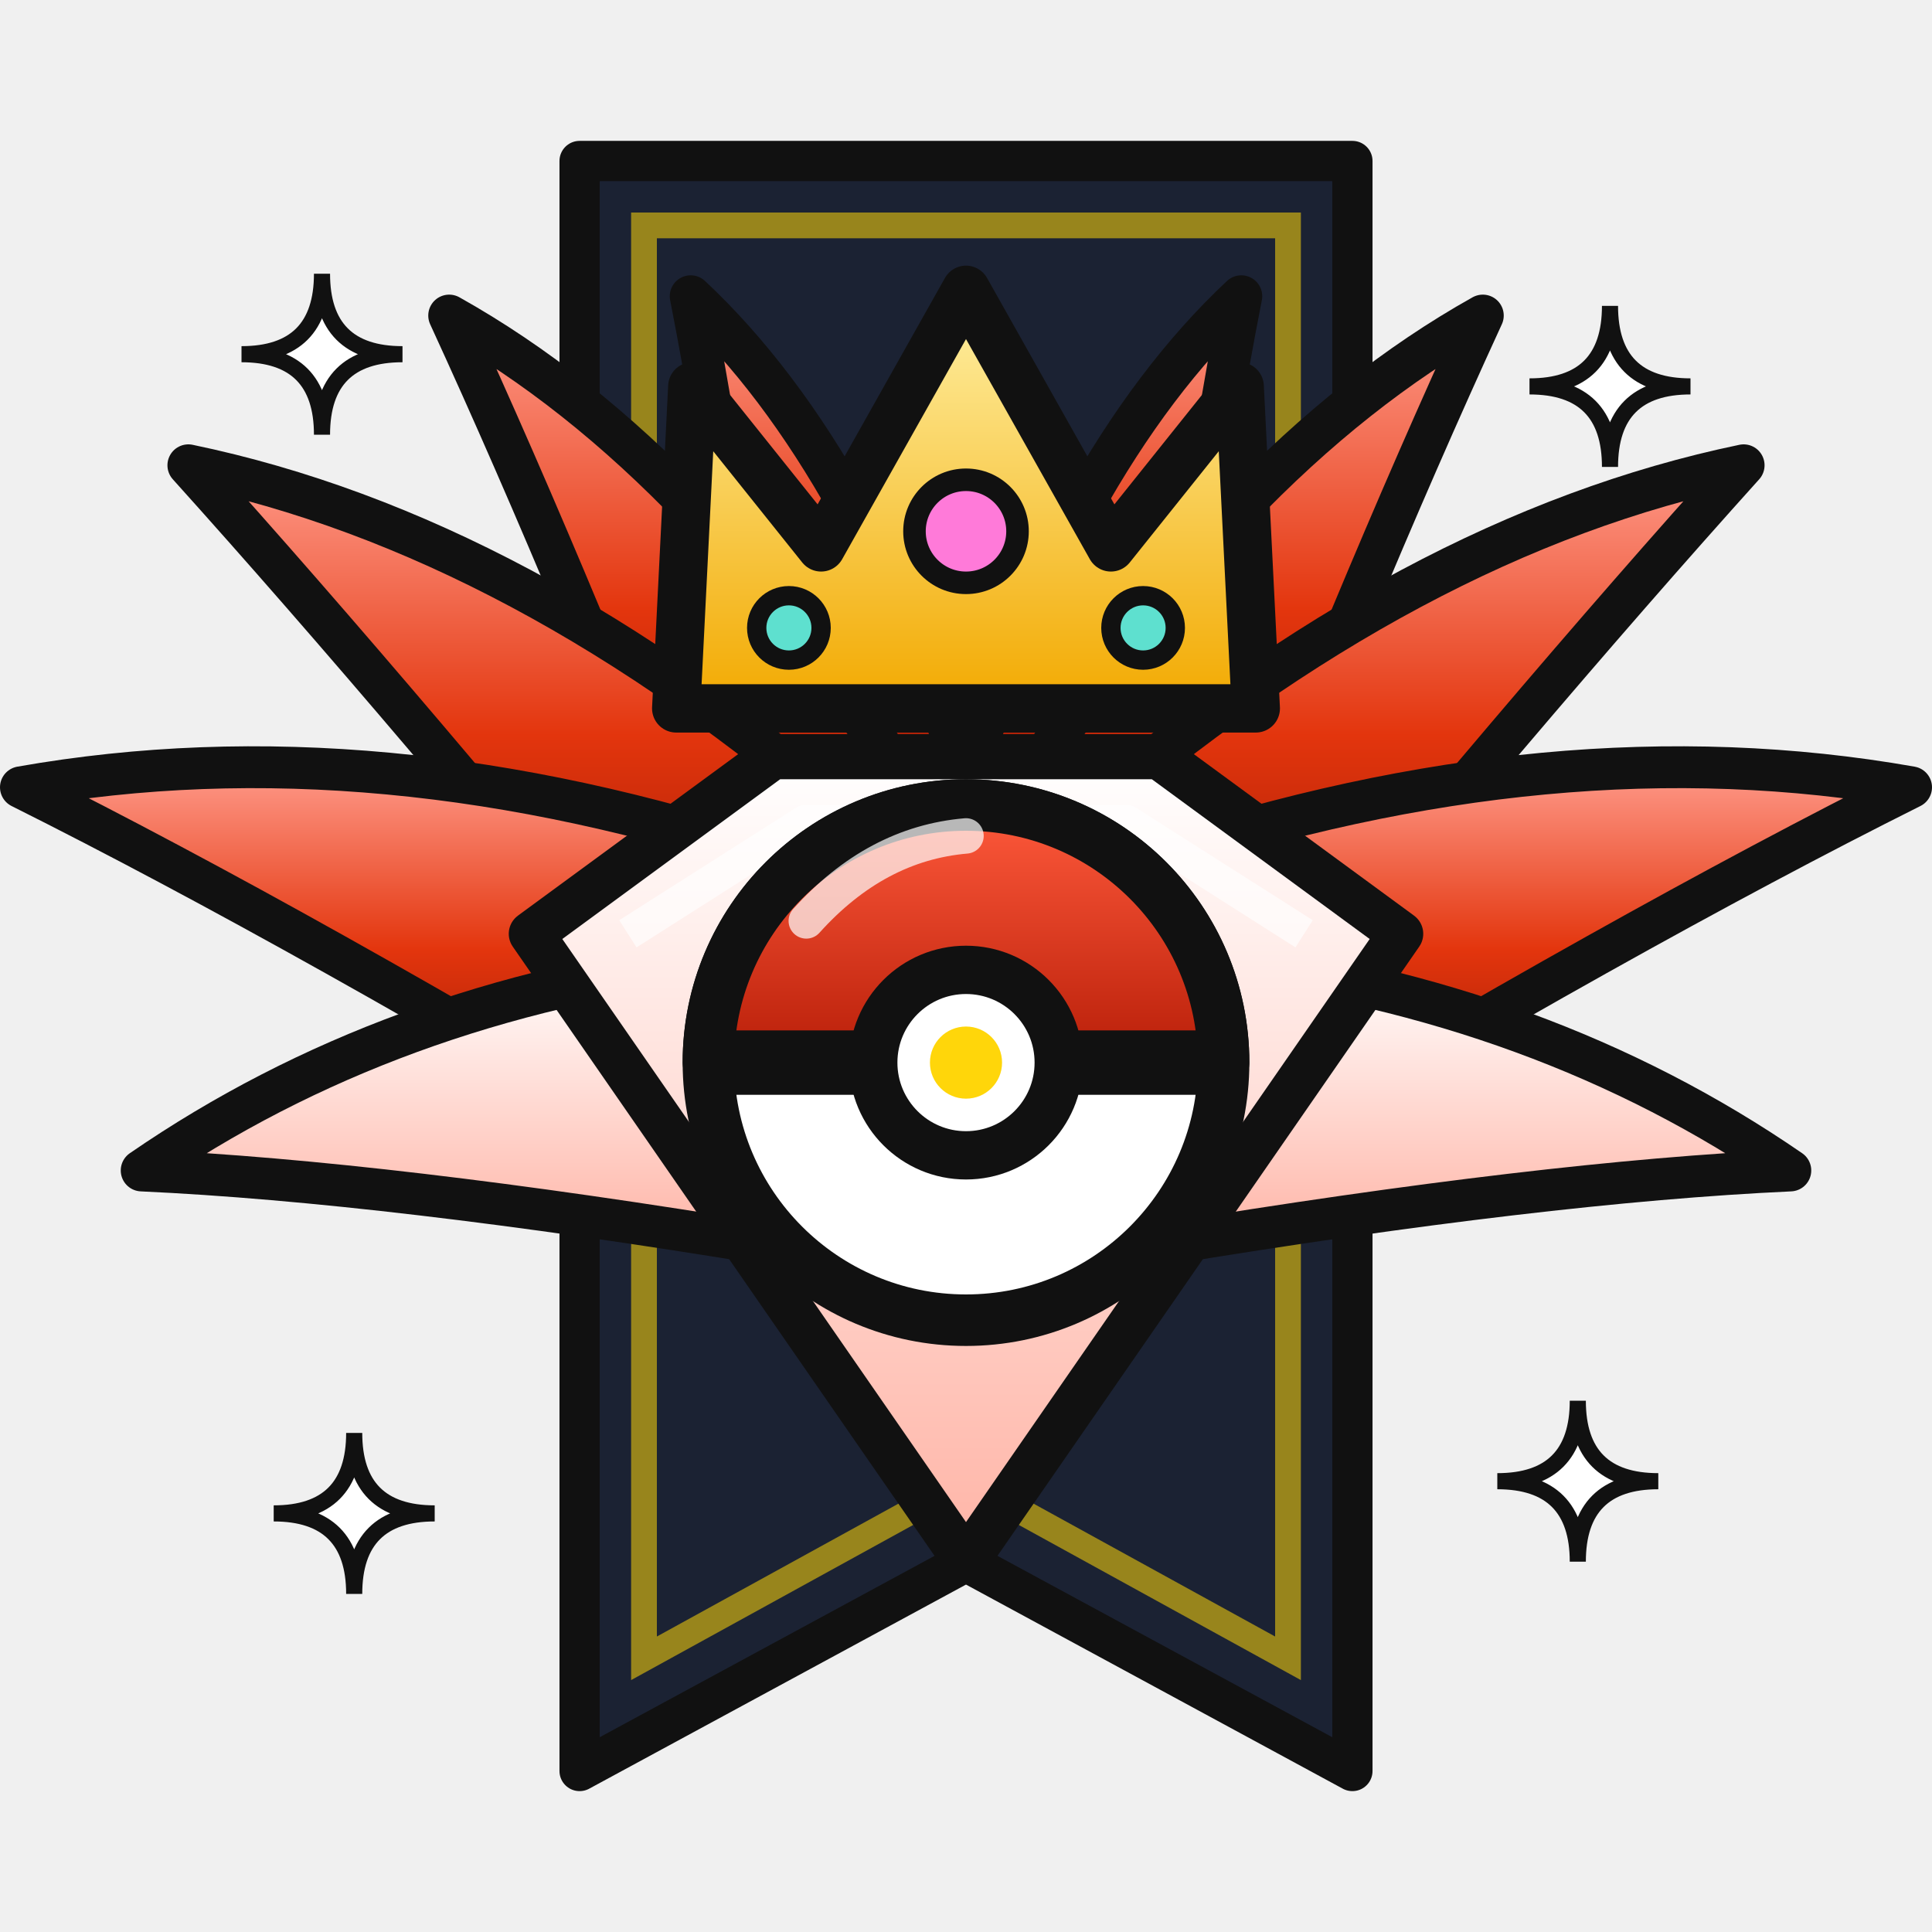
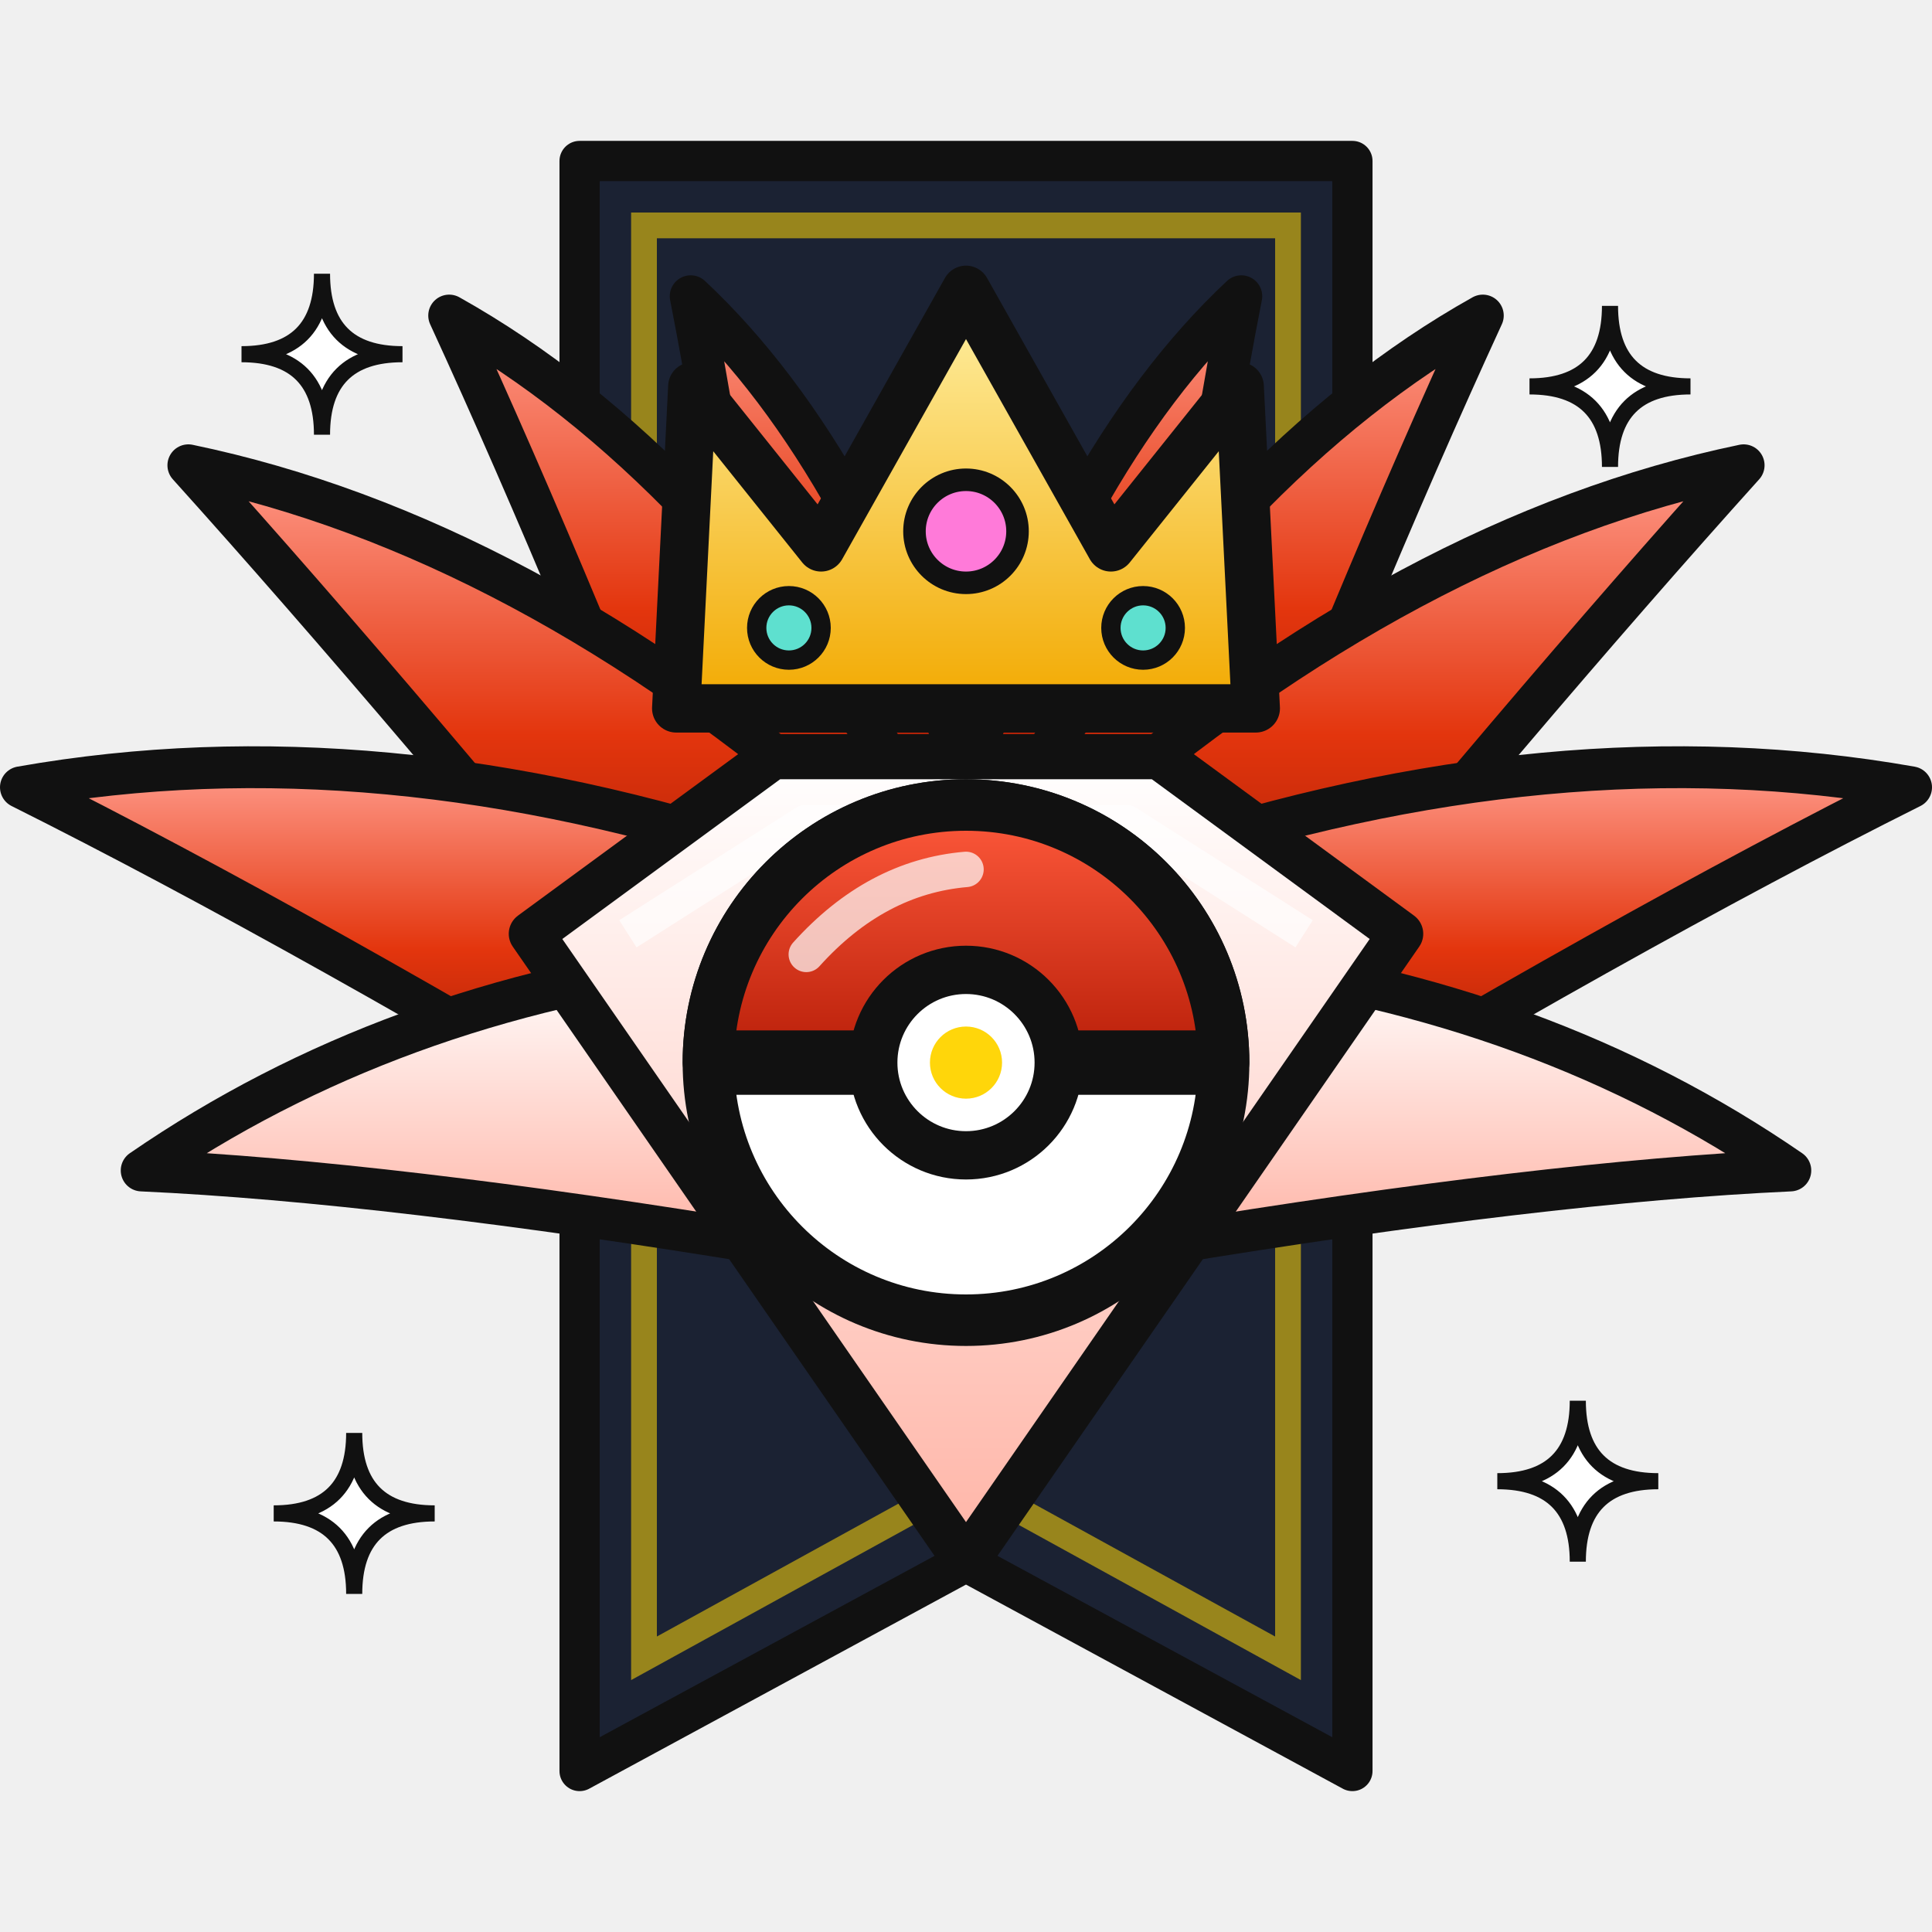
<svg xmlns="http://www.w3.org/2000/svg" viewBox="0 0 120 120" width="120" height="120">
  <defs>
    <linearGradient id="m6" x1="0" y1="0" x2="0" y2="1">
      <stop offset="0" stop-color="#FF9A8A" />
      <stop offset="0.45" stop-color="#E3350D" />
      <stop offset="1" stop-color="#7E1003" />
    </linearGradient>
    <linearGradient id="i6" x1="0" y1="0" x2="0" y2="1">
      <stop offset="0" stop-color="#FFFFFF" />
      <stop offset="1" stop-color="#FFB4A6" />
    </linearGradient>
    <linearGradient id="t6" x1="0" y1="0" x2="0" y2="1">
      <stop offset="0" stop-color="#FF5A3C" />
      <stop offset="1" stop-color="#B81E08" />
    </linearGradient>
    <linearGradient id="c6" x1="0" y1="0" x2="0" y2="1">
      <stop offset="0" stop-color="#FFF1A6" />
      <stop offset="1" stop-color="#F2A900" />
    </linearGradient>
  </defs>
  <path d="M36 10 H84 V110 L60 97 L36 110 Z" fill="#1B2233" stroke="#111111" stroke-width="2.5" stroke-linejoin="round" />
  <path d="M40 14 H80 V103 L60 92 L40 103 Z" fill="none" stroke="#FFD60A" stroke-opacity="0.55" stroke-width="1.6" />
  <path d="M60.7 50.4 Q53.8 28.6 42.9 18.4 Q46.2 35.2 47.9 56.1 Z" fill="url(#m6)" stroke="#111111" stroke-width="2.6" stroke-linejoin="round" />
  <path d="M59.3 50.4 Q66.2 28.6 77.1 18.4 Q73.8 35.2 72.1 56.1 Z" fill="url(#m6)" stroke="#111111" stroke-width="2.6" stroke-linejoin="round" />
  <path d="M57.1 50.1 Q43.8 28.5 27.9 19.6 Q35.9 37.0 44.9 60.4 Z" fill="url(#m6)" stroke="#111111" stroke-width="2.6" stroke-linejoin="round" />
  <path d="M62.9 50.1 Q76.2 28.5 92.1 19.6 Q84.1 37.0 75.1 60.4 Z" fill="url(#m6)" stroke="#111111" stroke-width="2.6" stroke-linejoin="round" />
  <path d="M52.9 50.9 Q32.4 33.2 11.7 28.9 Q25.3 44.0 43.4 66.2 Z" fill="url(#m6)" stroke="#111111" stroke-width="2.6" stroke-linejoin="round" />
  <path d="M67.1 50.9 Q87.6 33.2 108.3 28.9 Q94.7 44.0 76.6 66.2 Z" fill="url(#m6)" stroke="#111111" stroke-width="2.6" stroke-linejoin="round" />
  <path d="M48.4 53.3 Q23.4 45.0 1.3 48.9 Q18.9 57.7 44.2 72.9 Z" fill="url(#m6)" stroke="#111111" stroke-width="2.6" stroke-linejoin="round" />
  <path d="M71.6 53.3 Q96.6 45.0 118.7 48.9 Q101.1 57.7 75.8 72.9 Z" fill="url(#m6)" stroke="#111111" stroke-width="2.6" stroke-linejoin="round" />
  <path d="M44.6 59.6 Q24.2 62.1 8.8 72.7 Q24.1 73.4 47.8 77.3 Z" fill="url(#i6)" stroke="#111111" stroke-width="2.6" stroke-linejoin="round" />
  <path d="M75.4 59.6 Q95.8 62.1 111.2 72.7 Q95.9 73.4 72.2 77.3 Z" fill="url(#i6)" stroke="#111111" stroke-width="2.6" stroke-linejoin="round" />
  <path d="M52 78 L60 94 L68 78 Z" fill="url(#m6)" stroke="#111111" stroke-width="2.6" stroke-linejoin="round" />
  <path d="M33 58 L48 47 L72 47 L87 58 L60 97 Z" fill="url(#i6)" stroke="#111111" stroke-width="2.8" stroke-linejoin="round" />
  <path d="M39 58 L50 51 L70 51 L81 58" fill="none" stroke="#FFFFFF" stroke-opacity="0.65" stroke-width="2" stroke-linejoin="round" />
  <g>
    <circle cx="60" cy="66" r="16" fill="#FFFFFF" stroke="#111111" stroke-width="3.2" />
    <path d="M44 66 A16 16 0 0 1 76 66 Z" fill="url(#t6)" stroke="#111111" stroke-width="3.2" stroke-linejoin="round" />
    <path d="M45 66 H75" stroke="#111111" stroke-width="4" />
    <circle cx="60" cy="66" r="5.76" fill="#FFFFFF" stroke="#111111" stroke-width="3" />
    <circle cx="60" cy="66" r="2.24" fill="#FFD60A" />
-     <path d="M50.08 57.2 Q54.4 52.4 60 51.92" fill="none" stroke="#FFFFFF" stroke-opacity="0.7" stroke-width="2.2" stroke-linecap="round" />
+     <path d="M50.08 59.28 Q54.4 54.48 60 54" fill="none" stroke="#FFFFFF" stroke-opacity="0.7" stroke-width="2.2" stroke-linecap="round" />
  </g>
  <path d="M42 44 L43 24 L51 34 L60 18 L69 34 L77 24 L78 44 Z" fill="url(#c6)" stroke="#111111" stroke-width="3" stroke-linejoin="round" />
  <circle cx="60" cy="33" r="3.2" fill="#FF7AD9" stroke="#111111" stroke-width="1.4" />
  <circle cx="49" cy="39" r="2" fill="#5EE0CF" stroke="#111111" stroke-width="1.2" />
  <circle cx="71" cy="39" r="2" fill="#5EE0CF" stroke="#111111" stroke-width="1.2" />
  <path d="M20 17 Q20 22 25 22 Q20 22 20 27 Q20 22 15 22 Q20 22 20 17 Z" fill="#FFFFFF" stroke="#111111" stroke-width="1" />
  <path d="M100 19 Q100 24 105 24 Q100 24 100 29 Q100 24 95 24 Q100 24 100 19 Z" fill="#FFFFFF" stroke="#111111" stroke-width="1" />
  <path d="M98 87 Q98 92 103 92 Q98 92 98 97 Q98 92 93 92 Q98 92 98 87 Z" fill="#FFFFFF" stroke="#111111" stroke-width="1" />
  <path d="M22 89 Q22 94 27 94 Q22 94 22 99 Q22 94 17 94 Q22 94 22 89 Z" fill="#FFFFFF" stroke="#111111" stroke-width="1" />
</svg>
